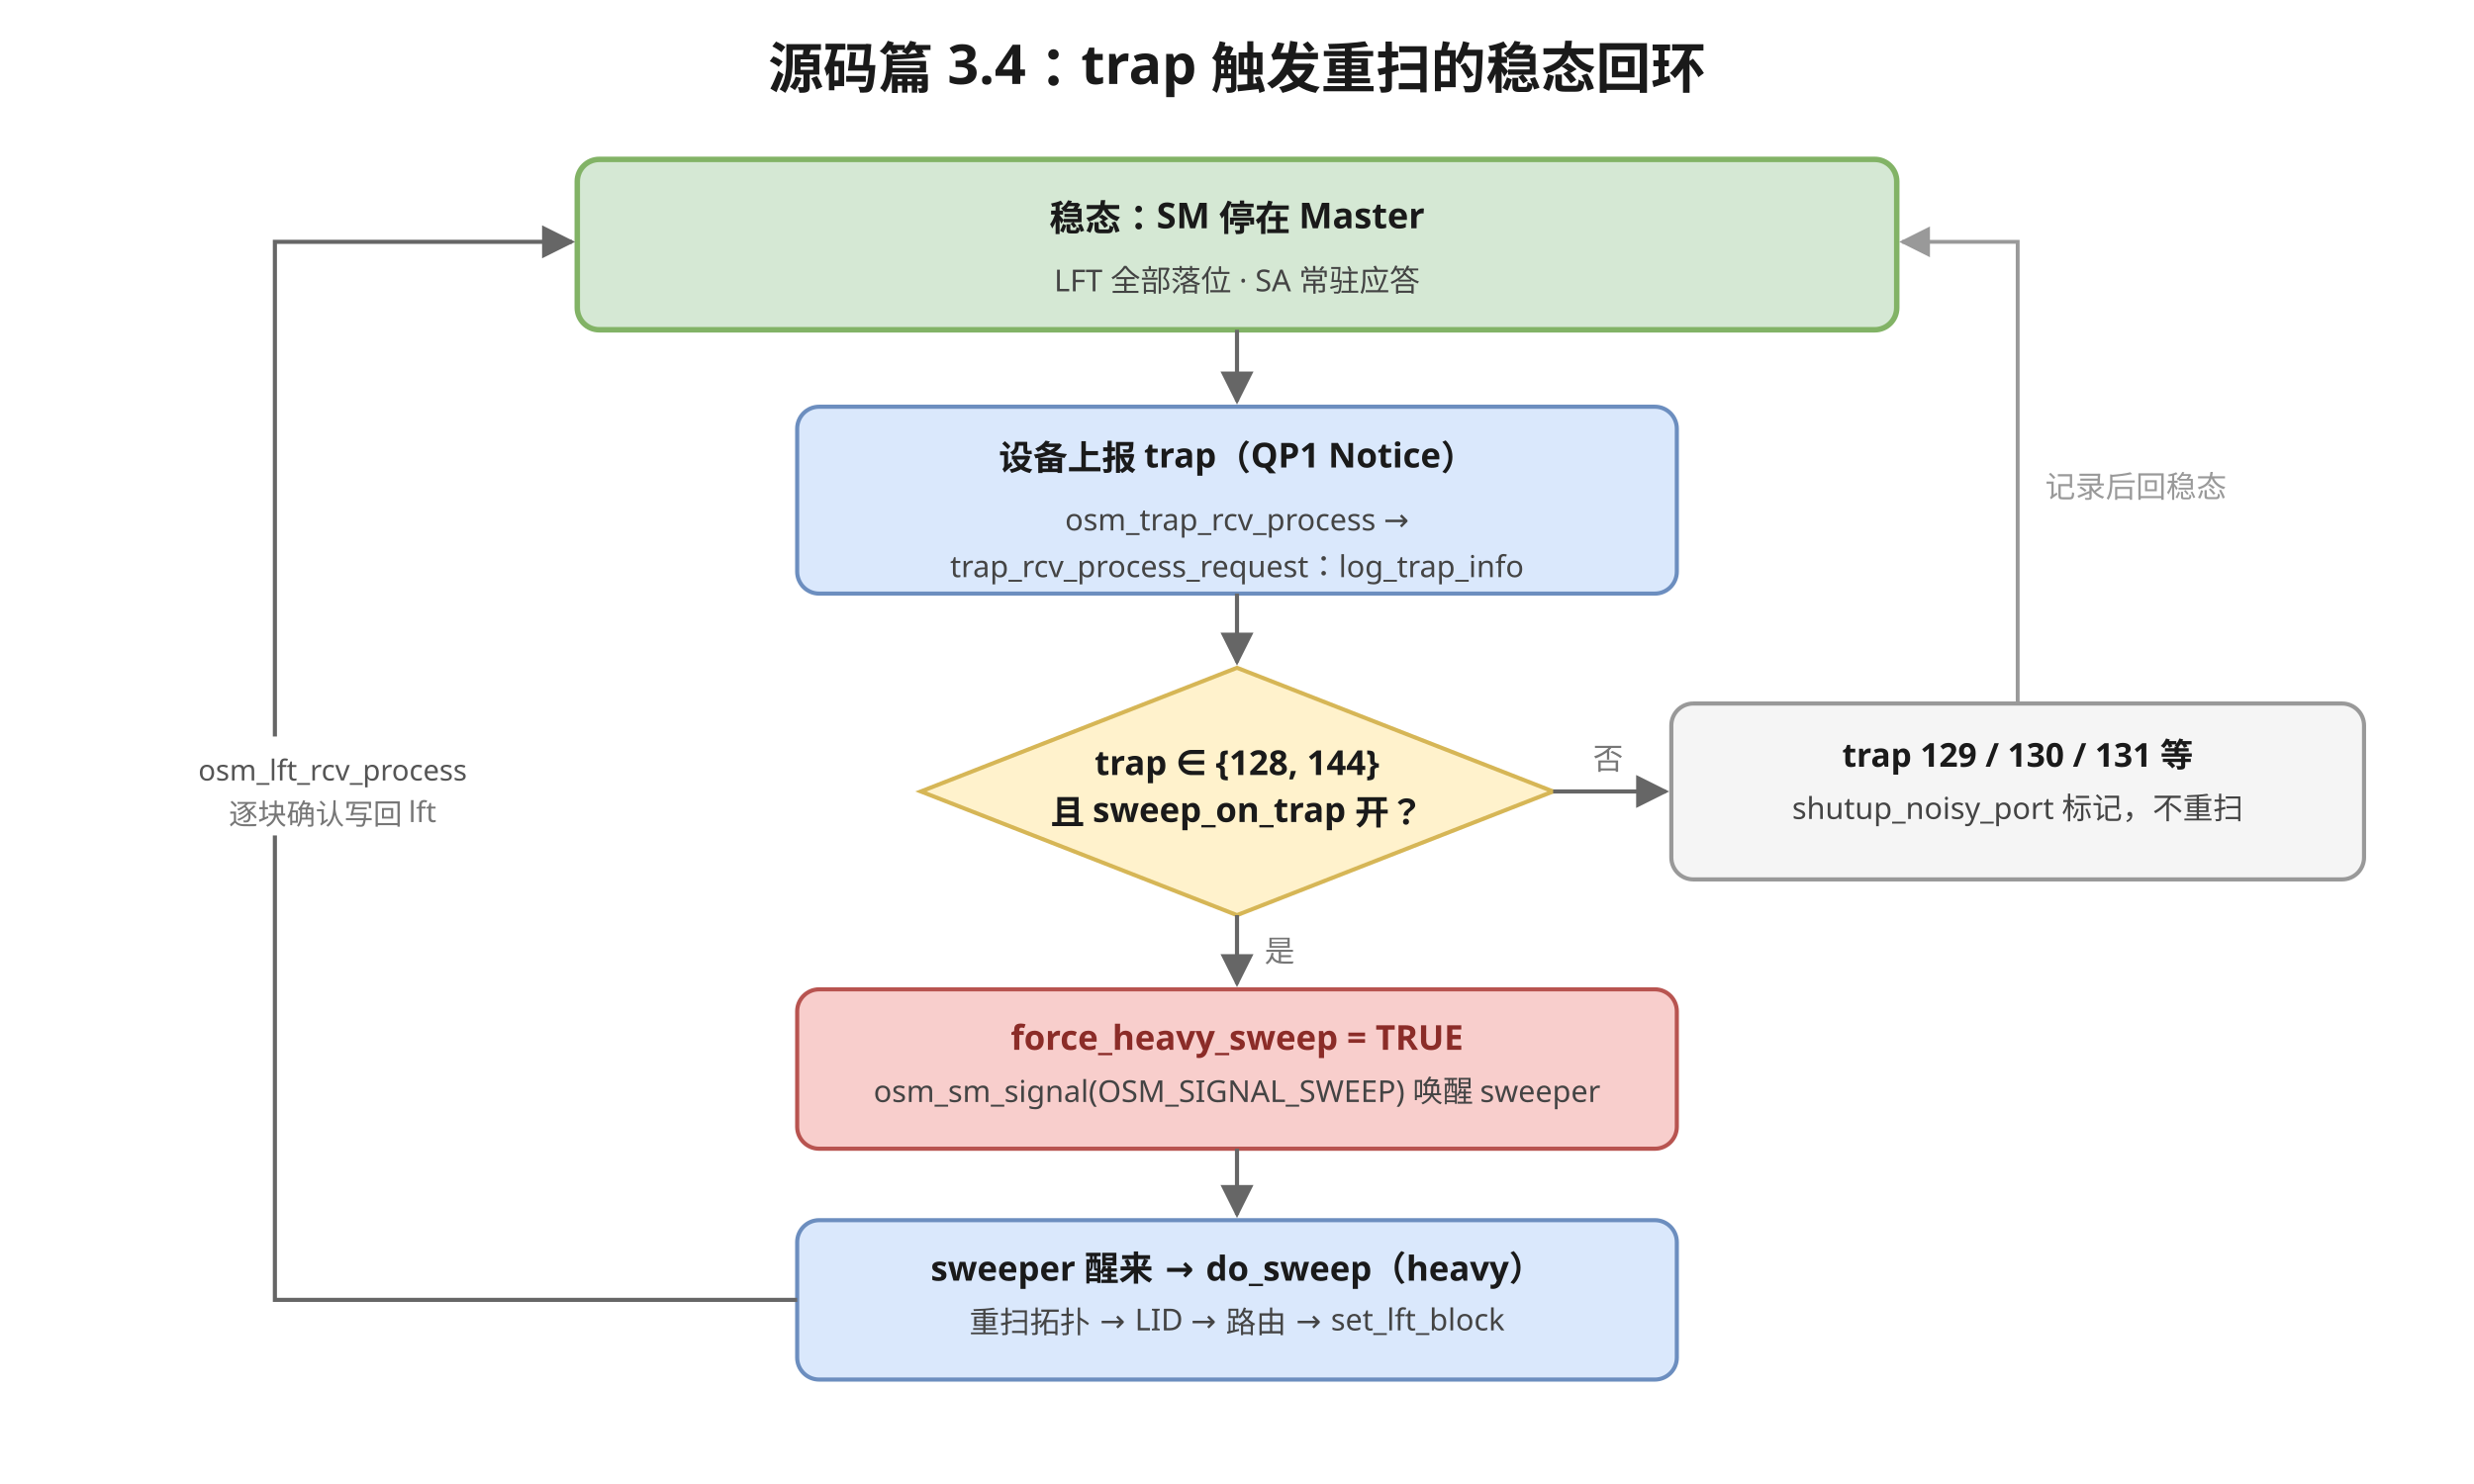
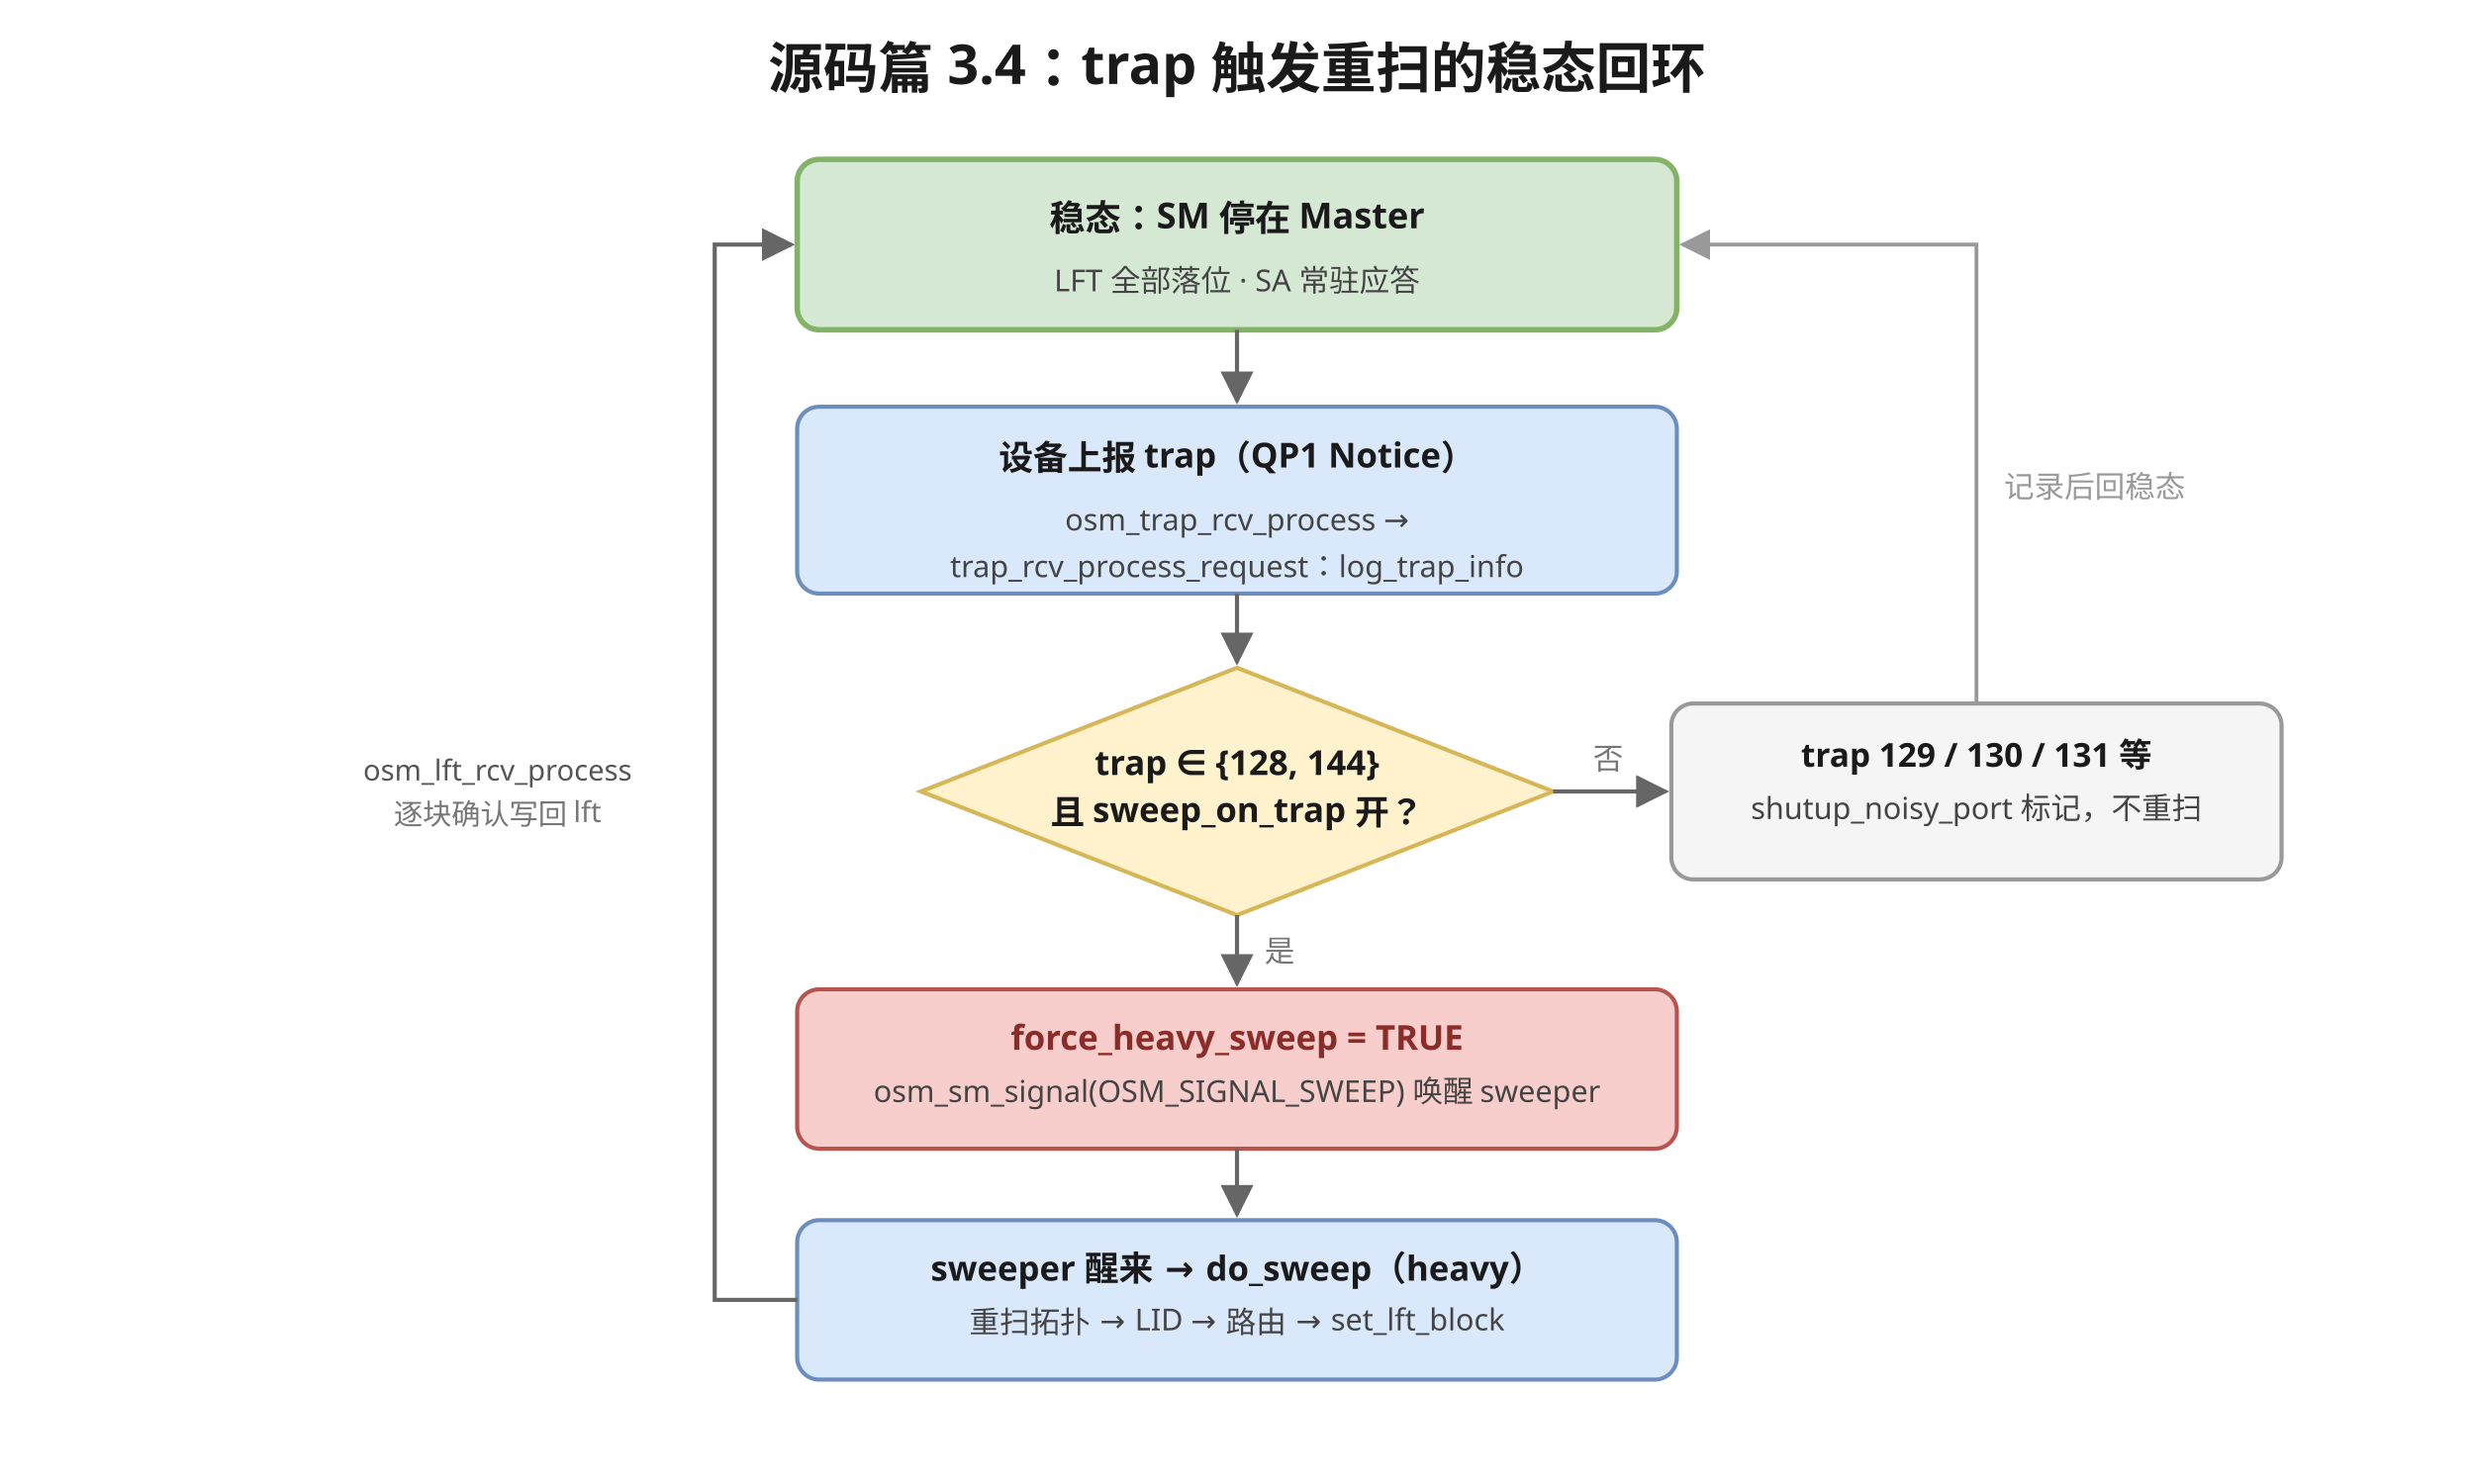
<svg xmlns="http://www.w3.org/2000/svg" width="900" height="540" viewBox="0 0 900 540" font-family="PingFang SC, Microsoft YaHei, sans-serif">
  <rect x="0" y="0" width="900" height="540" fill="#ffffff" />
  <defs>
    <marker id="arrow" viewBox="0 0 10 10" refX="9" refY="5" markerWidth="8" markerHeight="8" orient="auto">
      <path d="M 0 0 L 10 5 L 0 10 Z" fill="#666666" />
    </marker>
    <marker id="arrow-gray" viewBox="0 0 10 10" refX="9" refY="5" markerWidth="8" markerHeight="8" orient="auto">
      <path d="M 0 0 L 10 5 L 0 10 Z" fill="#999999" />
    </marker>
  </defs>
  <text x="450" y="32" text-anchor="middle" font-size="20" font-weight="bold" fill="#1a1a1a">源码篇 3.4：trap 触发重扫的稳态回环</text>
-   <rect x="210" y="58" width="480" height="62" rx="8" ry="8" fill="#d5e8d4" stroke="#82b366" stroke-width="2" />
+   <rect x="290" y="58" width="320" height="62" rx="8" ry="8" fill="#d5e8d4" stroke="#82b366" stroke-width="2" />
  <text x="450" y="84" text-anchor="middle" font-size="13" font-weight="bold" fill="#1a1a1a">稳态：SM 停在 Master</text>
  <text x="450" y="106" text-anchor="middle" font-size="11" fill="#444444">LFT 全部落位 · SA 常驻应答</text>
  <rect x="290" y="148" width="320" height="68" rx="8" ry="8" fill="#dae8fc" stroke="#6c8ebf" stroke-width="1.5" />
  <text x="450" y="171" text-anchor="middle" font-size="12.5" font-weight="bold" fill="#1a1a1a">设备上报 trap（QP1 Notice）</text>
  <text x="450" y="193" text-anchor="middle" font-size="11" fill="#444444">osm_trap_rcv_process →</text>
  <text x="450" y="210" text-anchor="middle" font-size="11" fill="#444444">trap_rcv_process_request：log_trap_info</text>
  <polygon points="450,243 565,288 450,333 335,288" fill="#fff2cc" stroke="#d6b656" stroke-width="1.5" />
  <text x="450" y="282" text-anchor="middle" font-size="12.5" font-weight="bold" fill="#1a1a1a">trap ∈ {128, 144}</text>
  <text x="450" y="300" text-anchor="middle" font-size="12.5" font-weight="bold" fill="#1a1a1a">且 sweep_on_trap 开？</text>
-   <rect x="608" y="256" width="252" height="64" rx="8" ry="8" fill="#f5f5f5" stroke="#999999" stroke-width="1.5" />
-   <text x="734" y="279" text-anchor="middle" font-size="12" font-weight="bold" fill="#1a1a1a">trap 129 / 130 / 131 等</text>
-   <text x="734" y="298" text-anchor="middle" font-size="11" fill="#444444">shutup_noisy_port 标记，不重扫</text>
+   <rect x="608" y="256" width="222" height="64" rx="8" ry="8" fill="#f5f5f5" stroke="#999999" stroke-width="1.5" />
+   <text x="719" y="279" text-anchor="middle" font-size="12" font-weight="bold" fill="#1a1a1a">trap 129 / 130 / 131 等</text>
+   <text x="719" y="298" text-anchor="middle" font-size="11" fill="#444444">shutup_noisy_port 标记，不重扫</text>
  <rect x="290" y="360" width="320" height="58" rx="8" ry="8" fill="#f8cecc" stroke="#b85450" stroke-width="1.5" />
  <text x="450" y="382" text-anchor="middle" font-size="12.5" font-weight="bold" fill="#8b2c28">force_heavy_sweep = TRUE</text>
  <text x="450" y="401" text-anchor="middle" font-size="11" fill="#444444">osm_sm_signal(OSM_SIGNAL_SWEEP) 唤醒 sweeper</text>
  <rect x="290" y="444" width="320" height="58" rx="8" ry="8" fill="#dae8fc" stroke="#6c8ebf" stroke-width="1.5" />
  <text x="450" y="466" text-anchor="middle" font-size="12.5" font-weight="bold" fill="#1a1a1a">sweeper 醒来 → do_sweep（heavy）</text>
  <text x="450" y="485" text-anchor="middle" font-size="11" fill="#444444">重扫拓扑 → LID → 路由 → set_lft_block</text>
  <line x1="450" y1="120" x2="450" y2="146" stroke="#666666" stroke-width="1.5" marker-end="url(#arrow)" />
  <line x1="450" y1="216" x2="450" y2="241" stroke="#666666" stroke-width="1.5" marker-end="url(#arrow)" />
  <line x1="450" y1="333" x2="450" y2="358" stroke="#666666" stroke-width="1.5" marker-end="url(#arrow)" />
  <line x1="450" y1="418" x2="450" y2="442" stroke="#666666" stroke-width="1.5" marker-end="url(#arrow)" />
  <line x1="565" y1="288" x2="606" y2="288" stroke="#666666" stroke-width="1.5" marker-end="url(#arrow)" />
  <text x="585" y="280" text-anchor="middle" font-size="11" fill="#777777">否</text>
  <text x="460" y="350" text-anchor="start" font-size="11" fill="#777777">是</text>
-   <polyline points="734,256 734,88 692,88" fill="none" stroke="#999999" stroke-width="1.4" marker-end="url(#arrow-gray)" />
-   <rect x="742" y="166" width="108" height="20" fill="#ffffff" />
-   <text x="744" y="181" text-anchor="start" font-size="11" fill="#999999">记录后回稳态</text>
-   <polyline points="290,473 100,473 100,88 208,88" fill="none" stroke="#666666" stroke-width="1.5" marker-end="url(#arrow)" />
-   <rect x="46" y="268" width="150" height="36" fill="#ffffff" />
-   <text x="121" y="284" text-anchor="middle" font-size="10.5" fill="#555555">osm_lft_rcv_process</text>
-   <text x="121" y="300" text-anchor="middle" font-size="10.5" fill="#777777">逐块确认写回 lft</text>
+   <polyline points="719,256 719,89 612,89" fill="none" stroke="#999999" stroke-width="1.4" marker-end="url(#arrow-gray)" />
+   <rect x="727" y="166" width="108" height="20" fill="#ffffff" />
+   <text x="729" y="181" text-anchor="start" font-size="11" fill="#999999">记录后回稳态</text>
+   <polyline points="290,473 260,473 260,89 288,89" fill="none" stroke="#666666" stroke-width="1.5" marker-end="url(#arrow)" />
+   <rect x="106" y="268" width="150" height="36" fill="#ffffff" />
+   <text x="181" y="284" text-anchor="middle" font-size="10.5" fill="#555555">osm_lft_rcv_process</text>
+   <text x="181" y="300" text-anchor="middle" font-size="10.5" fill="#777777">逐块确认写回 lft</text>
</svg>
